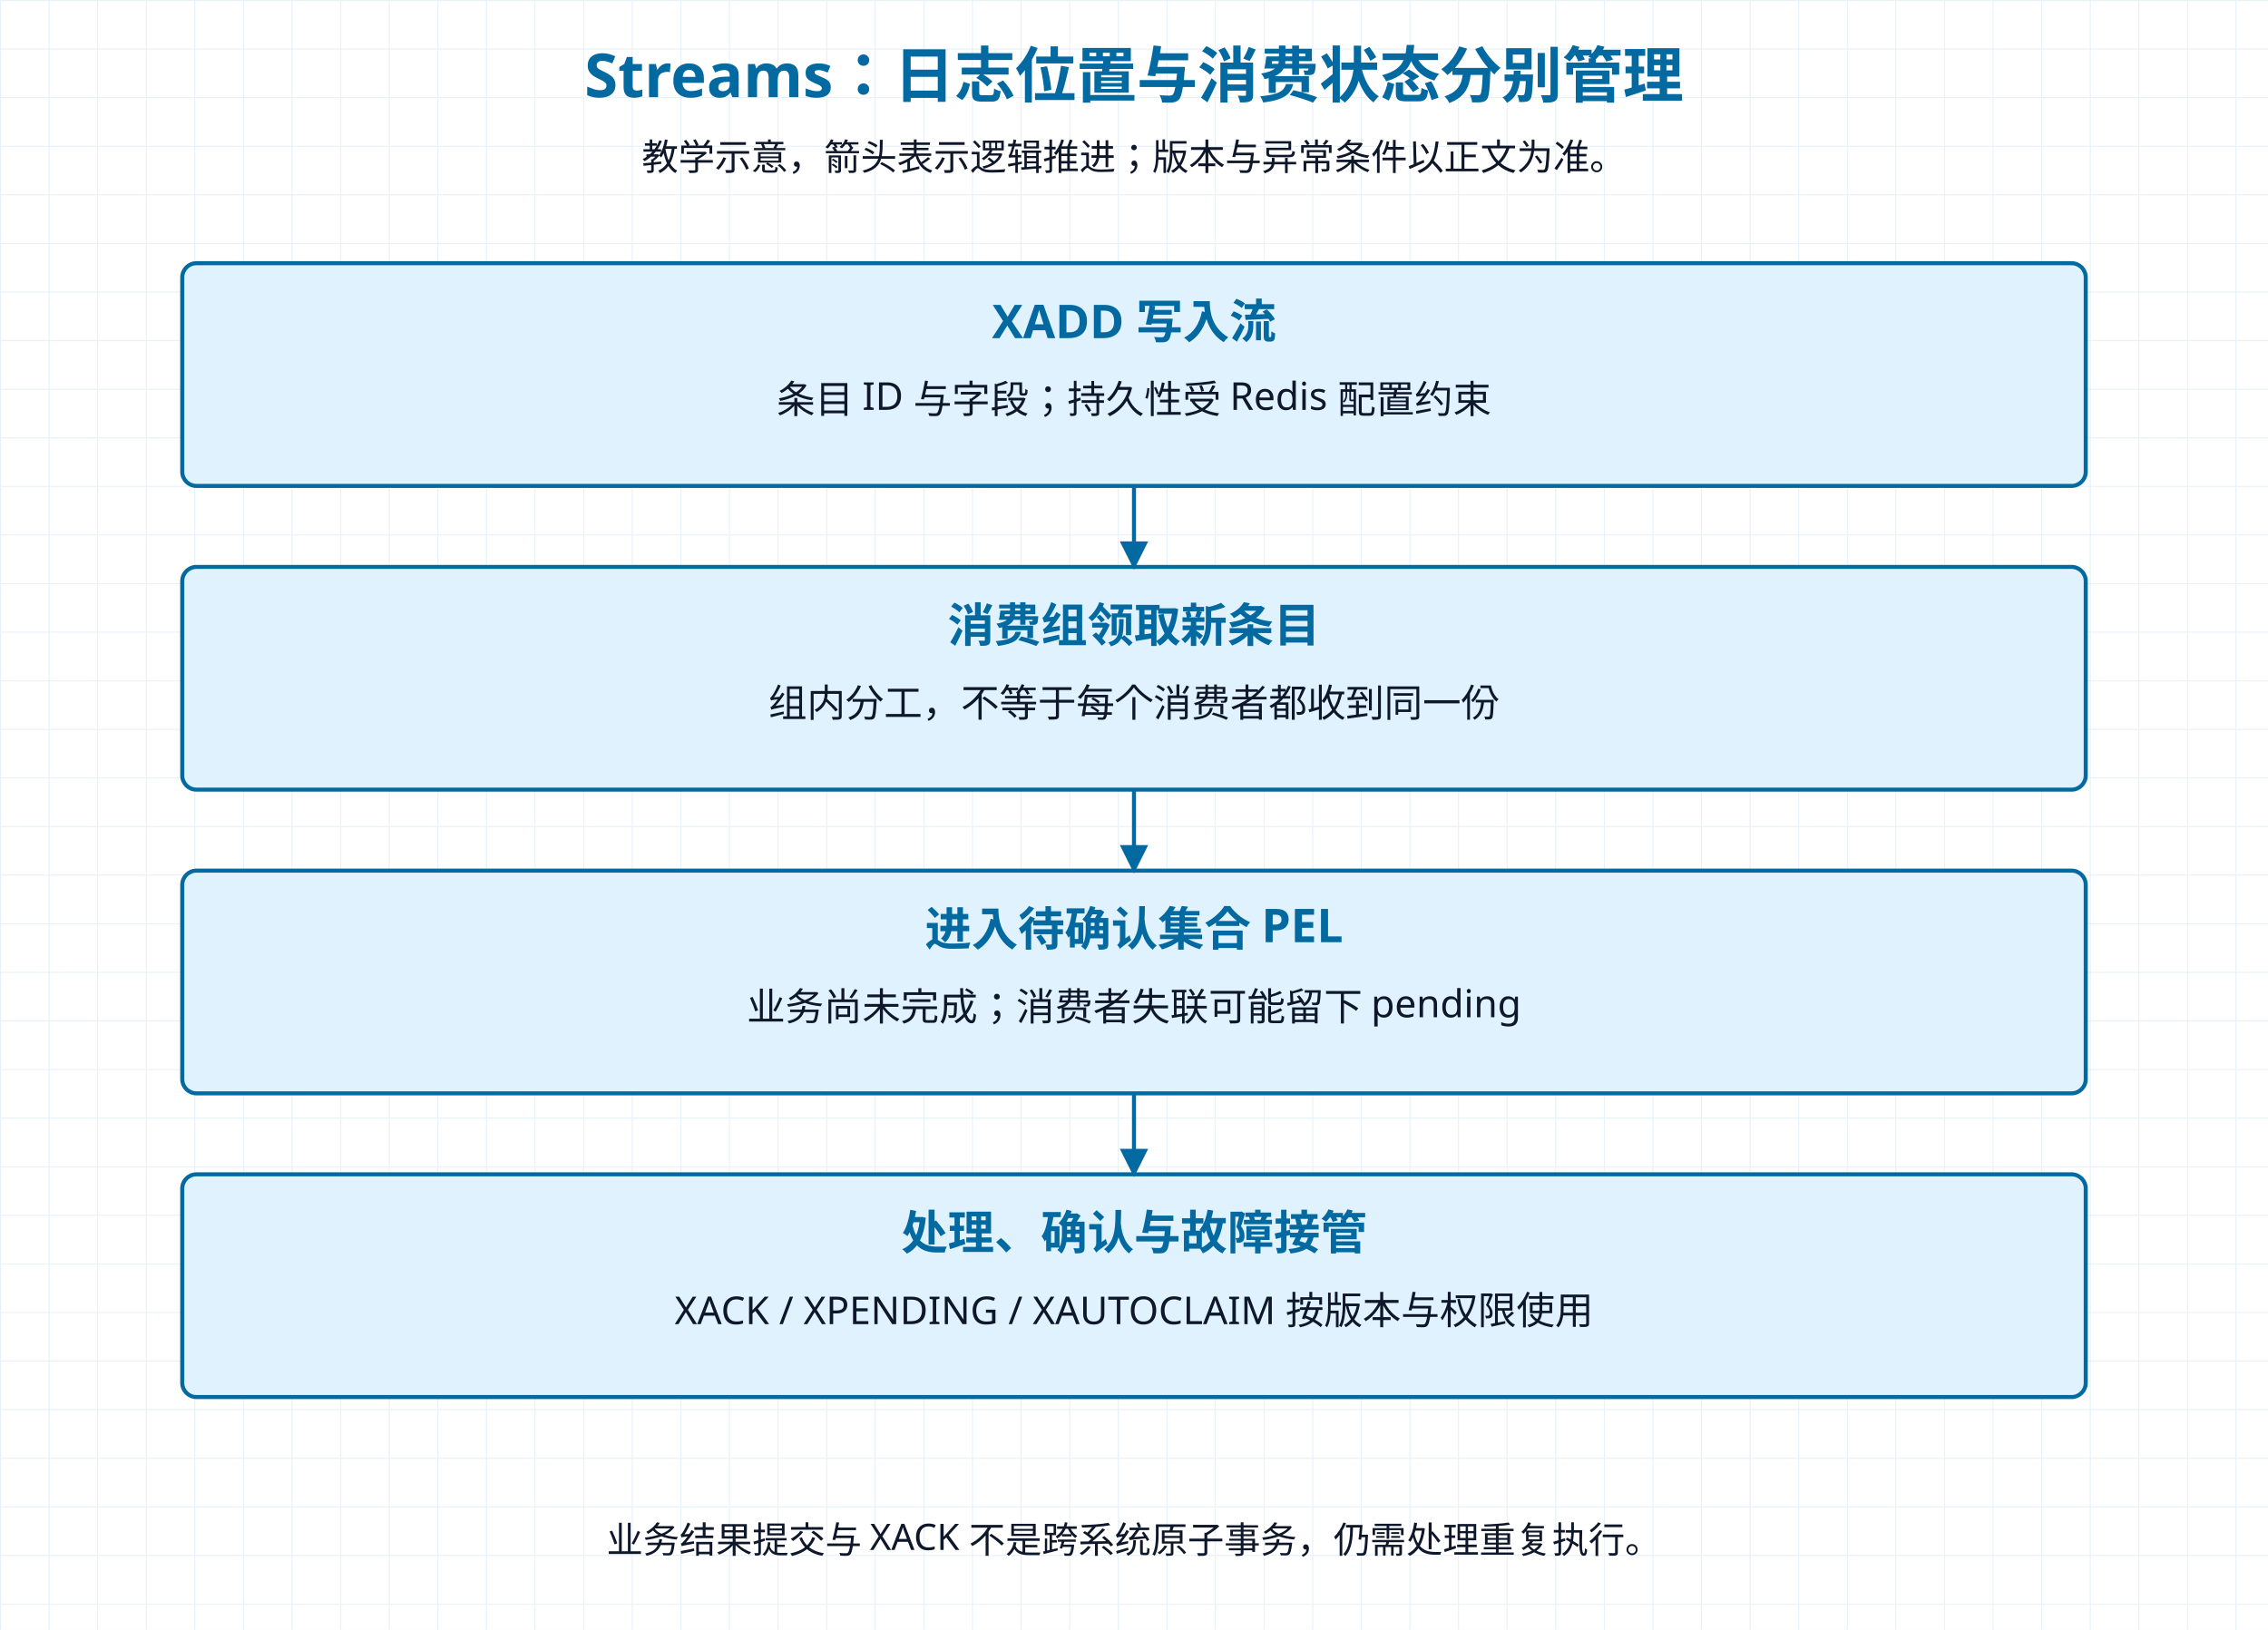
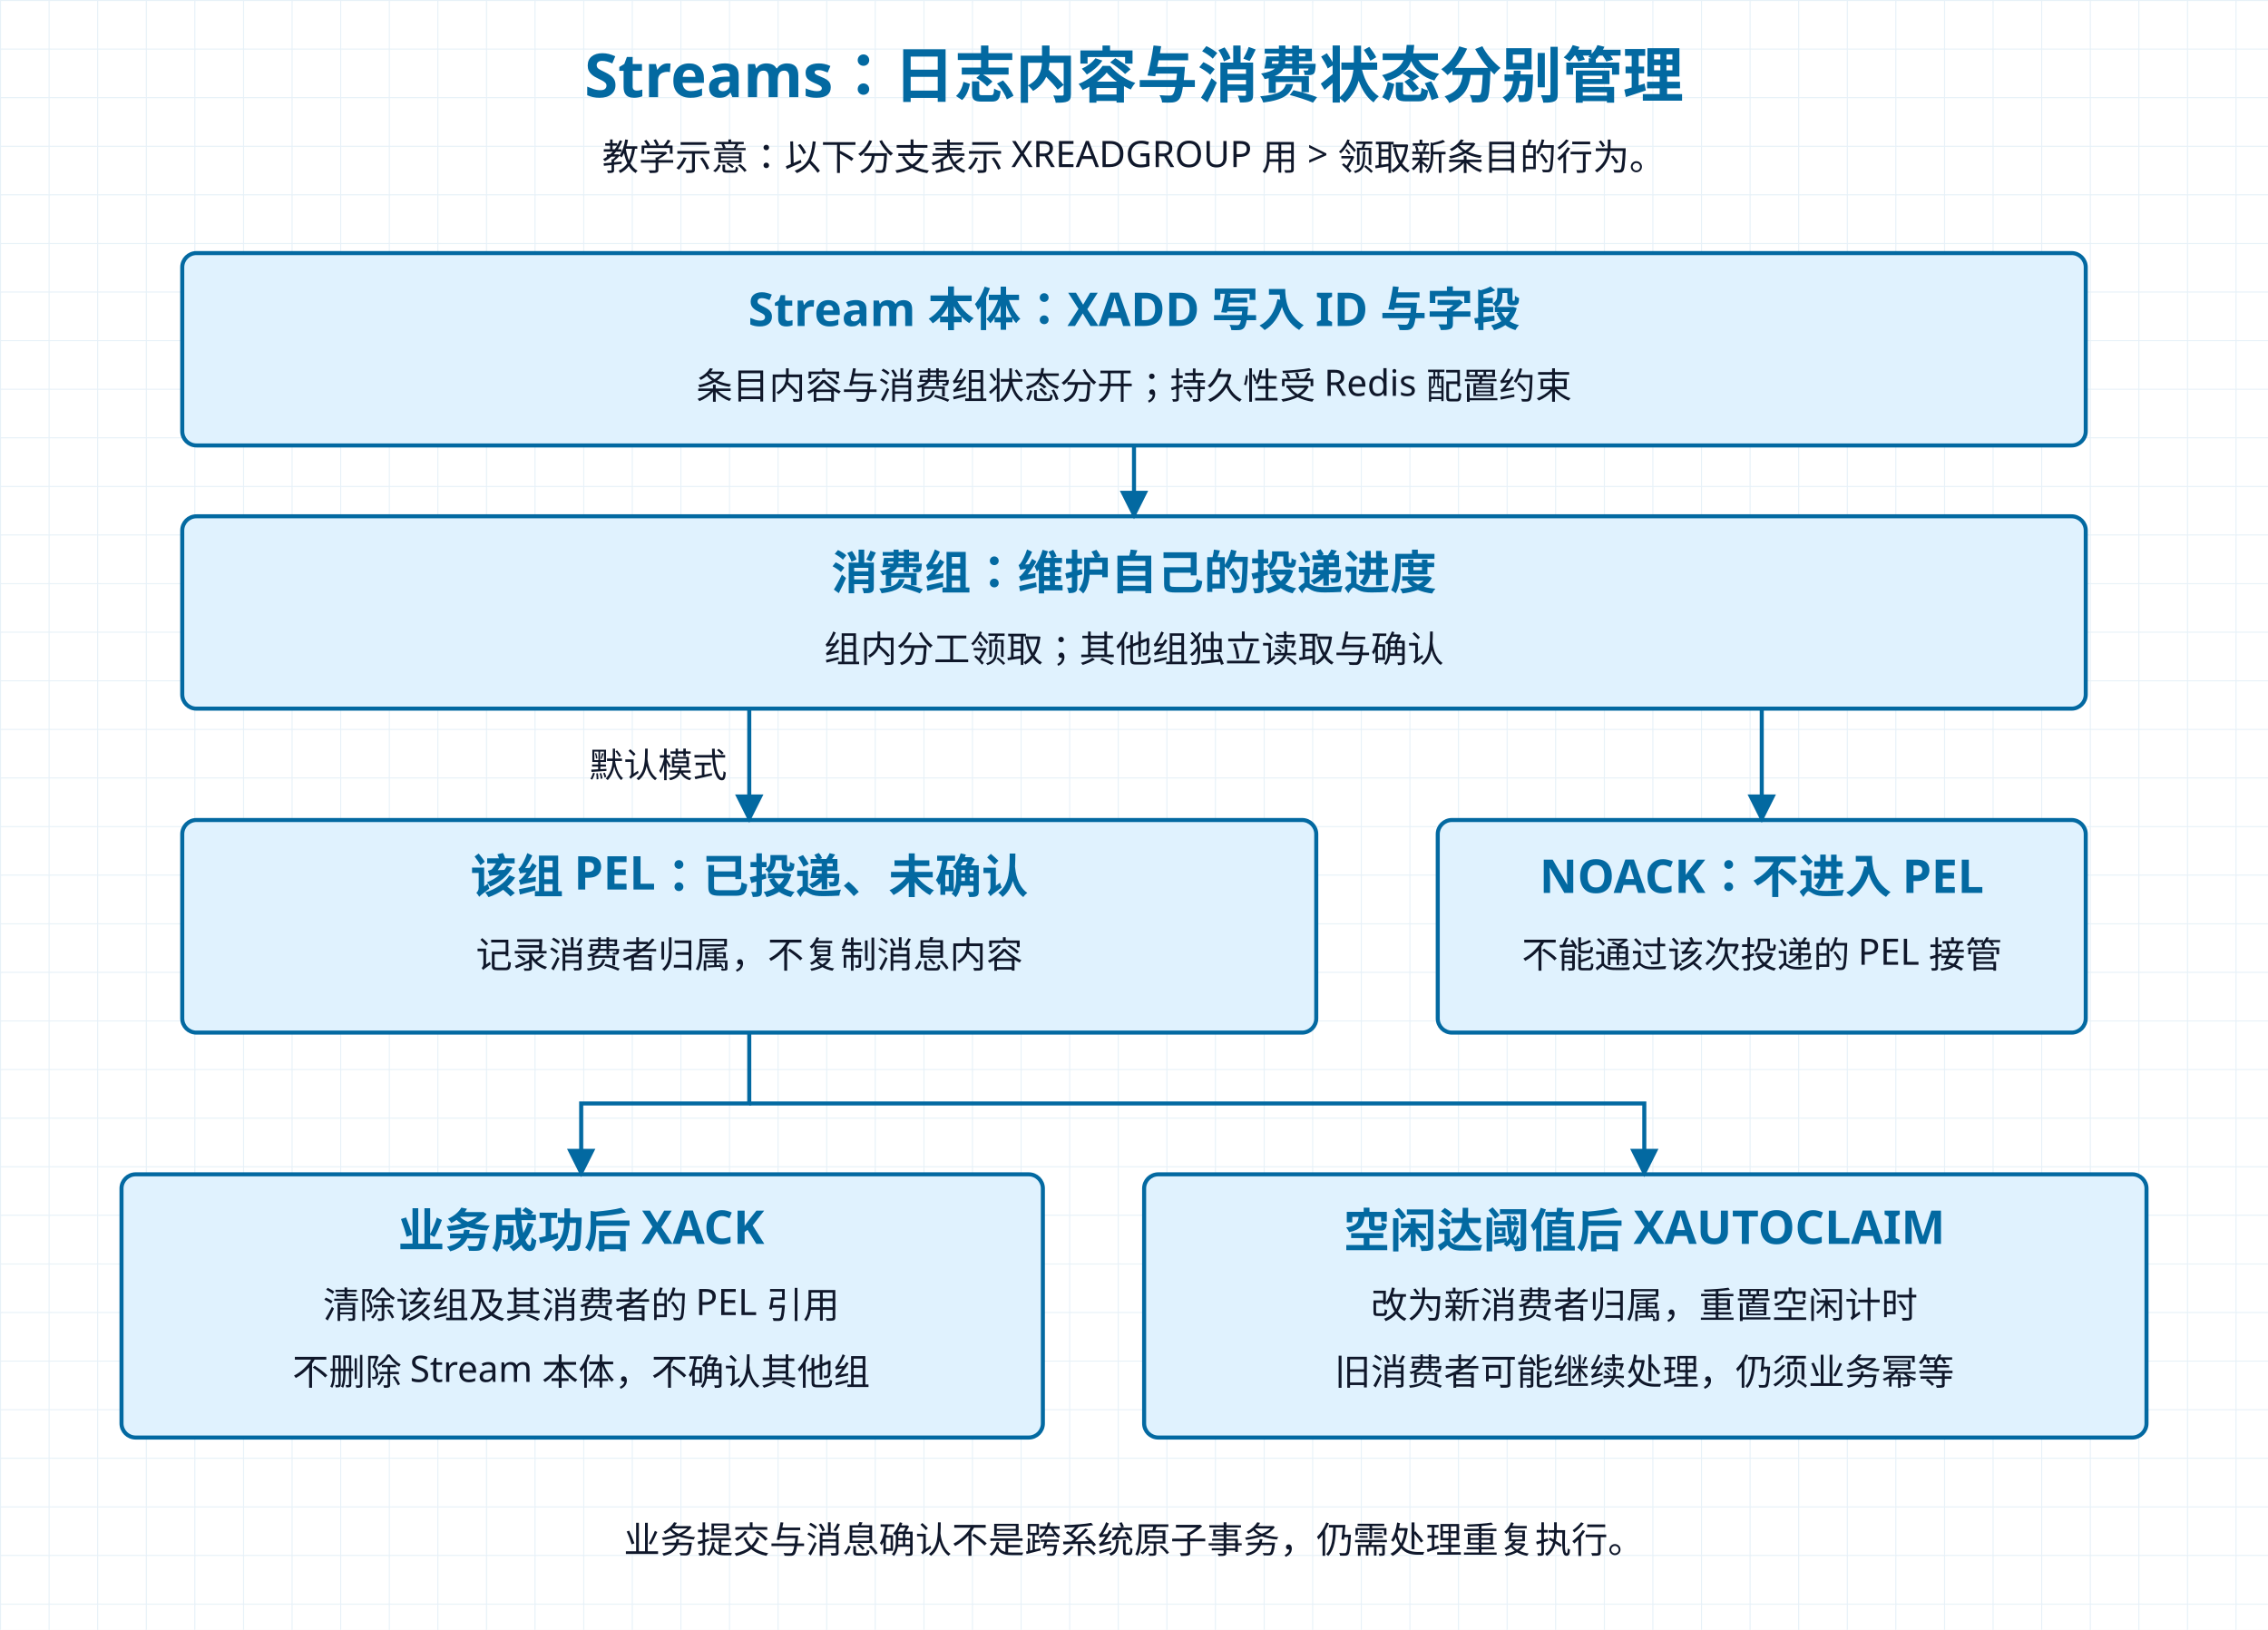
<svg xmlns="http://www.w3.org/2000/svg" width="1120" height="805" viewBox="0 0 1120 805" role="img" aria-labelledby="title desc">
  <defs>
    <pattern id="grid" width="24" height="24" patternUnits="userSpaceOnUse">
      <path d="M24 0H0V24" fill="none" stroke="#E7F1F8" stroke-width="1" />
    </pattern>
    <marker id="arrow" viewBox="0 0 10 10" refX="9" refY="5" markerWidth="7" markerHeight="7" orient="auto">
      <path d="M0 0L10 5L0 10Z" fill="#0369A1" />
    </marker>
  </defs>
  <rect width="100%" height="100%" fill="#FFFFFF" />
  <rect width="100%" height="100%" fill="url(#grid)" />
-   <g font-family="Microsoft YaHei,Segoe UI,sans-serif">
-     <text x="560.0" y="48" text-anchor="middle" fill="#0369A1" font-size="30" font-weight="600">
-       <tspan x="560.0" dy="0">Streams：日志位置与消费状态分别管理</tspan>
-     </text>
-     <text x="560.0" y="84" text-anchor="middle" fill="#0F172A" font-size="18" font-weight="400">
-       <tspan x="560.0" dy="0">教学示意，箭头表示逻辑推进；版本与异常条件以正文为准。</tspan>
-     </text>
-     <rect x="90" y="130" width="940" height="110" rx="7" fill="#E0F2FE" stroke="#0369A1" stroke-width="2" />
-     <text x="560.0" y="167" text-anchor="middle" fill="#0369A1" font-size="23" font-weight="600">
-       <tspan x="560.0" dy="0">XADD 写入流</tspan>
-     </text>
-     <text x="560.0" y="204" text-anchor="middle" fill="#0F172A" font-size="19" font-weight="400">
-       <tspan x="560.0" dy="0">条目 ID 与字段；持久性受 Redis 配置约束</tspan>
-     </text>
-     <rect x="90" y="280" width="940" height="110" rx="7" fill="#E0F2FE" stroke="#0369A1" stroke-width="2" />
-     <text x="560.0" y="317" text-anchor="middle" fill="#0369A1" font-size="23" font-weight="600">
-       <tspan x="560.0" dy="0">消费组领取新条目</tspan>
-     </text>
-     <text x="560.0" y="354" text-anchor="middle" fill="#0F172A" font-size="19" font-weight="400">
-       <tspan x="560.0" dy="0">组内分工，不等于每个消费者都收到同一份</tspan>
-     </text>
-     <path d="M560 240 L560 280" fill="none" stroke="#0369A1" stroke-width="2" marker-end="url(#arrow)" />
-     <rect x="90" y="430" width="940" height="110" rx="7" fill="#E0F2FE" stroke="#0369A1" stroke-width="2" />
-     <text x="560.0" y="467" text-anchor="middle" fill="#0369A1" font-size="23" font-weight="600">
-       <tspan x="560.0" dy="0">进入待确认集合 PEL</tspan>
-     </text>
-     <text x="560.0" y="504" text-anchor="middle" fill="#0F172A" font-size="19" font-weight="400">
-       <tspan x="560.0" dy="0">业务尚未完成；消费者失联可能留下 pending</tspan>
-     </text>
-     <path d="M560 390 L560 430" fill="none" stroke="#0369A1" stroke-width="2" marker-end="url(#arrow)" />
-     <rect x="90" y="580" width="940" height="110" rx="7" fill="#E0F2FE" stroke="#0369A1" stroke-width="2" />
-     <text x="560.0" y="617" text-anchor="middle" fill="#0369A1" font-size="23" font-weight="600">
-       <tspan x="560.0" dy="0">处理、确认与故障接管</tspan>
-     </text>
-     <text x="560.0" y="654" text-anchor="middle" fill="#0F172A" font-size="19" font-weight="400">
-       <tspan x="560.0" dy="0">XACK / XPENDING / XAUTOCLAIM 按版本与权限使用</tspan>
-     </text>
-     <path d="M560 540 L560 580" fill="none" stroke="#0369A1" stroke-width="2" marker-end="url(#arrow)" />
-     <text x="560.0" y="767" text-anchor="middle" fill="#0F172A" font-size="18" font-weight="400">
-       <tspan x="560.0" dy="0">业务结果提交与 XACK 不是跨系统原子事务，仍需处理重复执行。</tspan>
-     </text>
+   <g font-family="Microsoft YaHei,Segoe UI,sans-serif" text-anchor="middle" fill="#0F172A">
+     <text x="560" y="48" fill="#0369A1" font-size="30" font-weight="600">Streams：日志内容与消费状态分别管理</text>
+     <text x="560" y="84" font-size="18">教学示意：以下分支表示 XREADGROUP 用 &gt; 领取新条目的行为。</text>
+     <g fill="#E0F2FE" stroke="#0369A1" stroke-width="2">
+       <rect x="90" y="125" width="940" height="95" rx="7" />
+       <rect x="90" y="255" width="940" height="95" rx="7" />
+       <rect x="90" y="405" width="560" height="105" rx="7" />
+       <rect x="710" y="405" width="320" height="105" rx="7" />
+       <rect x="60" y="580" width="455" height="130" rx="7" />
+       <rect x="565" y="580" width="495" height="130" rx="7" />
+     </g>
+     <g fill="#0369A1" font-size="23" font-weight="600">
+       <text x="560" y="161">Stream 本体：XADD 写入 ID 与字段</text>
+       <text x="560" y="291">消费组：维护自己的投递进度</text>
+       <text x="370" y="441">该组 PEL：已投递、未确认</text>
+       <text x="870" y="441">NOACK：不进入 PEL</text>
+       <text x="287" y="616">业务成功后 XACK</text>
+       <text x="812" y="616">空闲达阈值后 XAUTOCLAIM</text>
+     </g>
+     <g font-size="18">
+       <text x="560" y="197">条目内容与消费组状态分开；持久性受 Redis 配置约束</text>
+       <text x="560" y="327">组内分工领取；其他组独立读取与确认</text>
+       <text x="370" y="478">记录消费者归属，不复制消息内容</text>
+       <text x="870" y="478">不能通过该次投递的 PEL 接管</text>
+       <text x="287" y="651">清除该组及其消费者的 PEL 引用</text>
+       <text x="287" y="684">不删除 Stream 本体，不确认其他组</text>
+       <text x="812" y="651">改为新消费者归属，重置空闲计时</text>
+       <text x="812" y="684">旧消费者可能继续处理，仍须业务幂等</text>
+     </g>
+     <g fill="none" stroke="#0369A1" stroke-width="2" marker-end="url(#arrow)">
+       <path d="M560 220V255" />
+       <path d="M370 350V405" />
+       <path d="M870 350V405" />
+       <path d="M370 510V545H287V580" />
+       <path d="M370 545H812V580" />
+     </g>
+     <text x="325" y="384" font-size="17">默认模式</text>
+     <text x="560" y="767" font-size="18">业务提交与消息确认不是跨系统原子事务，仍需处理重复执行。</text>
  </g>
</svg>
